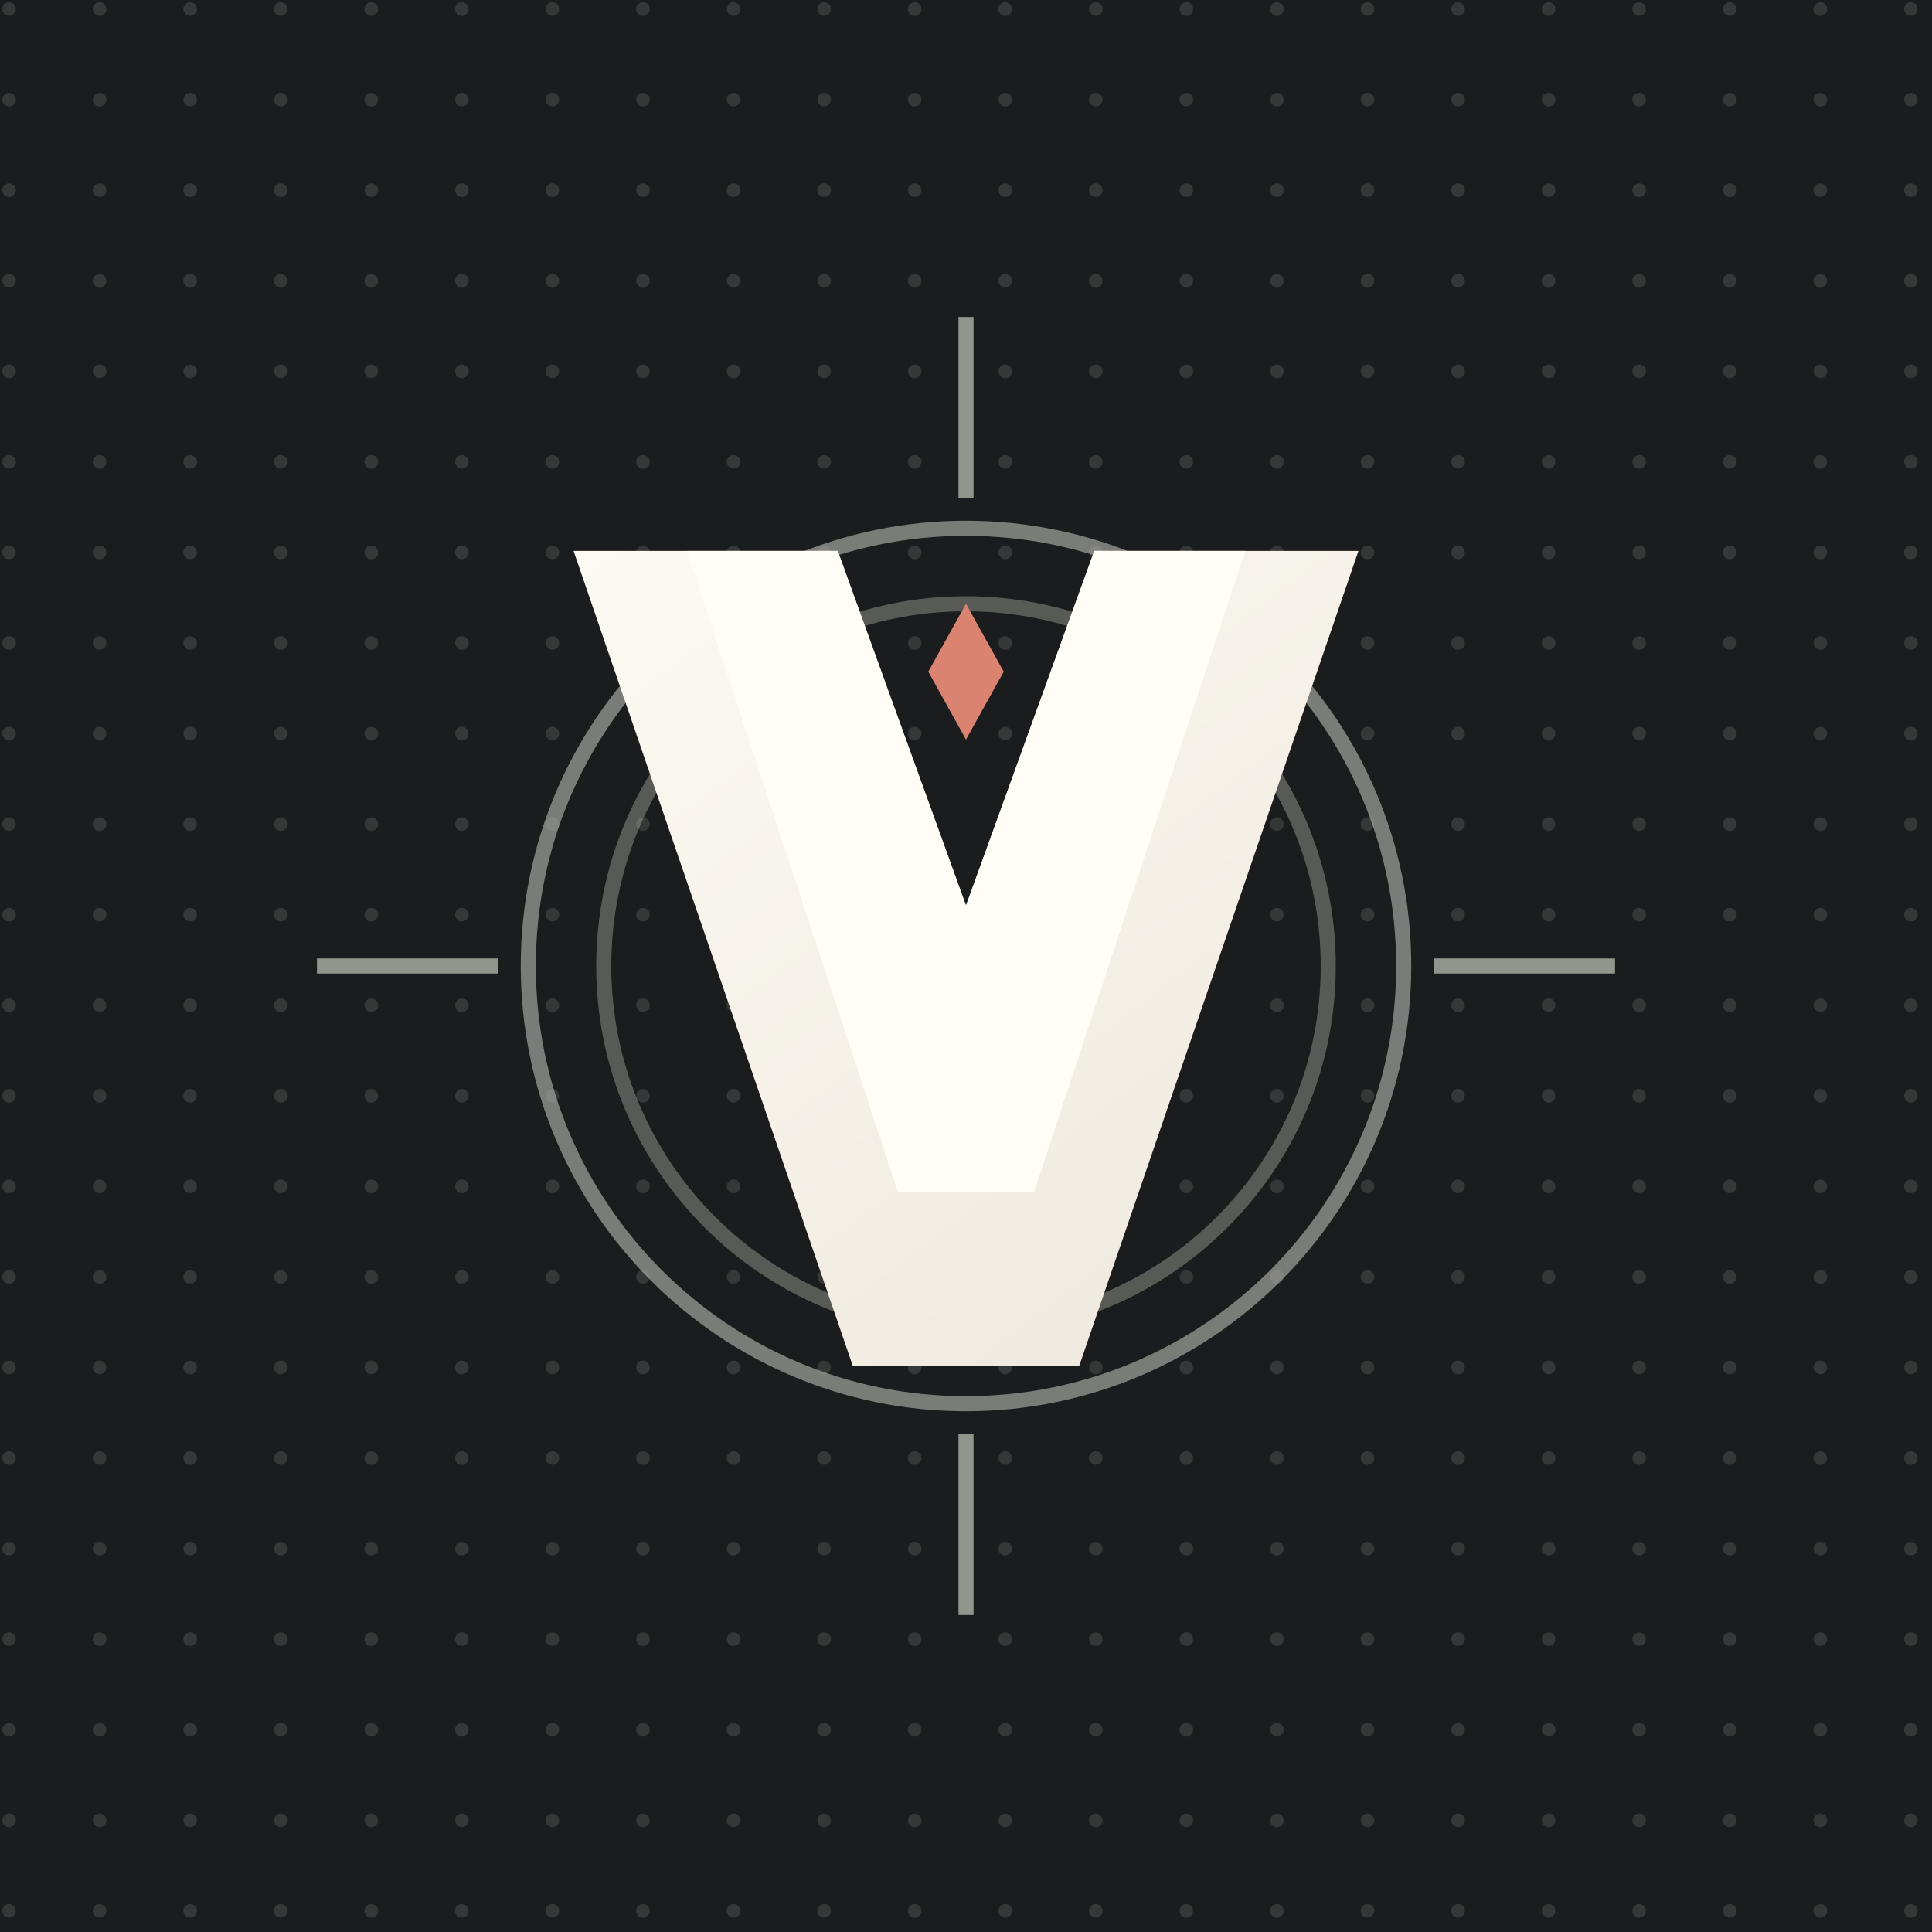
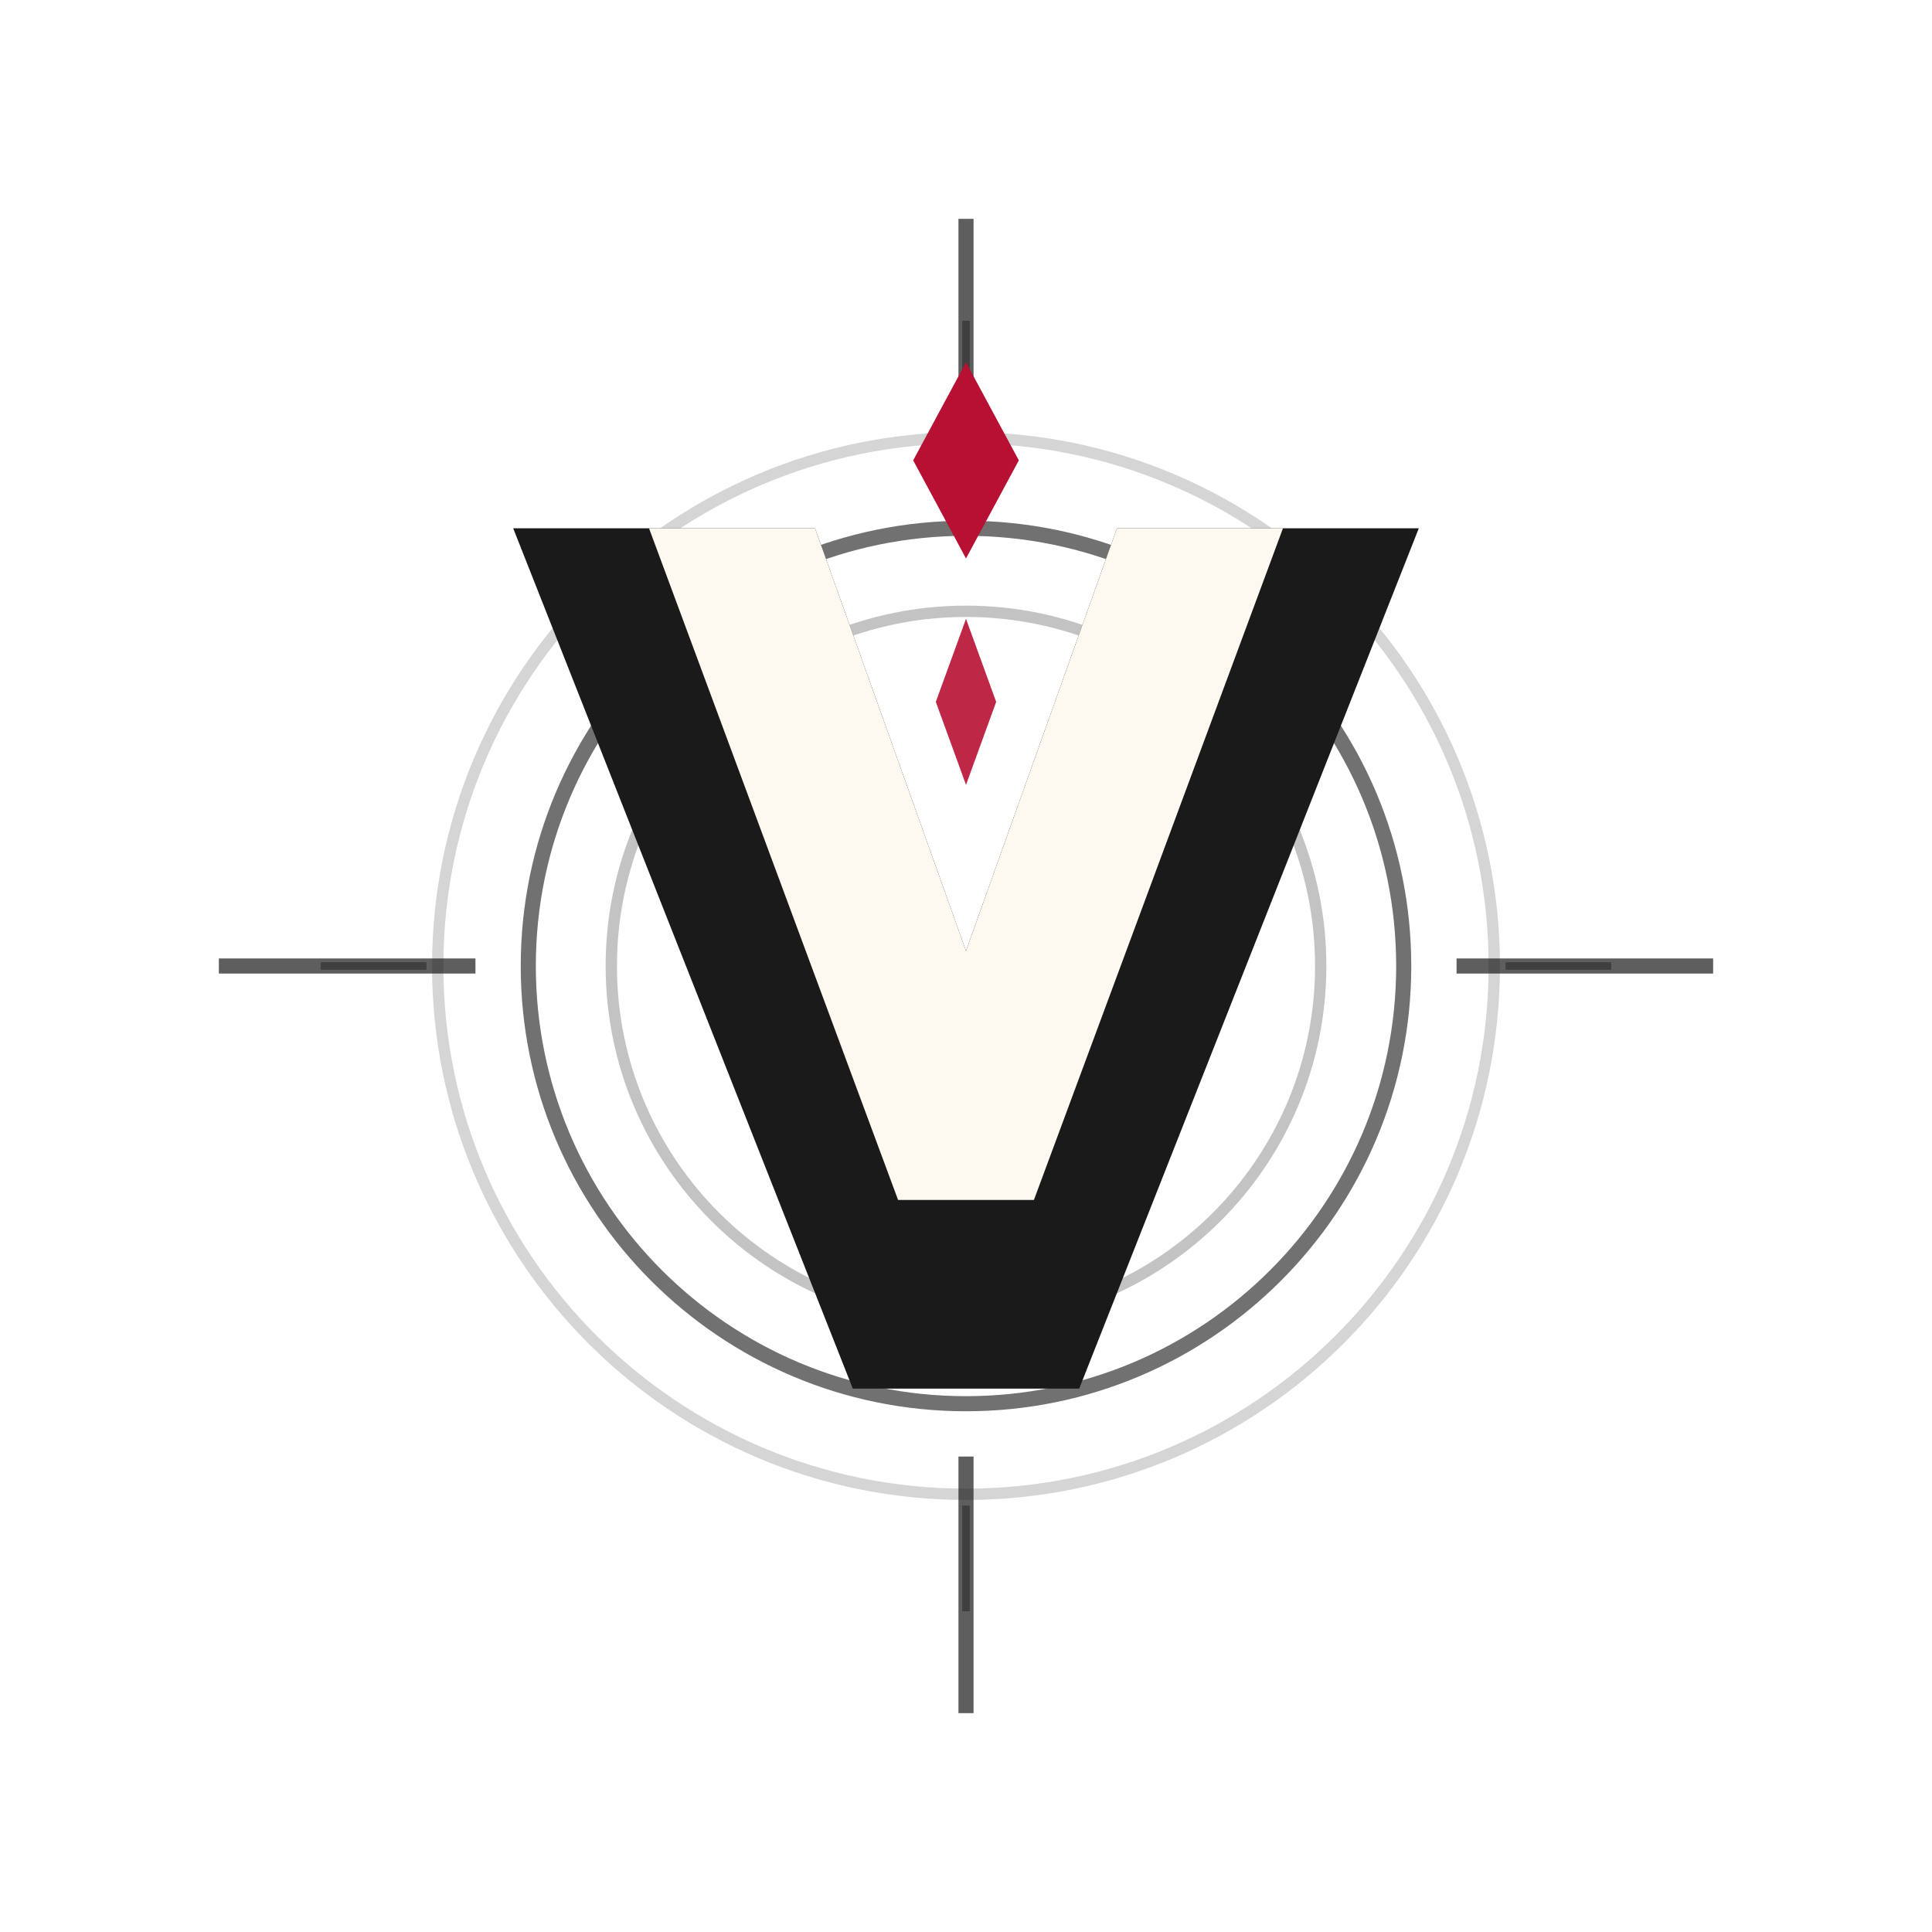
- <svg xmlns="http://www.w3.org/2000/svg" viewBox="0 0 256 256" fill="none">
-   <defs>
-     <pattern id="dots" width="12" height="12" patternUnits="userSpaceOnUse">
-       <circle cx="1.2" cy="1.2" r="0.9" fill="#7D817F" fill-opacity="0.28" />
-     </pattern>
-     <linearGradient id="paper" x1="68" y1="48" x2="191" y2="210" gradientUnits="userSpaceOnUse">
-       <stop stop-color="#FFFDF6" />
-       <stop offset="1" stop-color="#EAE4D8" />
-     </linearGradient>
-   </defs>
-   <rect width="256" height="256" fill="#1A1C1D" />
-   <rect width="256" height="256" fill="url(#dots)" />
-   <g stroke="#B4B6AE" stroke-linecap="square">
+ <svg xmlns="http://www.w3.org/2000/svg" viewBox="0 0 256 256" fill="none" role="img" aria-labelledby="title desc">
+   <g stroke="#1A1A1A" stroke-linecap="square">
+     <circle cx="128" cy="128" r="70" stroke-opacity="0.18" stroke-width="1.5" />
    <circle cx="128" cy="128" r="58" stroke-opacity="0.62" stroke-width="2" />
-     <circle cx="128" cy="128" r="48" stroke-opacity="0.4" stroke-width="2" />
-     <path d="M128 43V65M128 191V213M43 128H65M191 128H213" stroke-opacity="0.78" stroke-width="2" />
+     <circle cx="128" cy="128" r="47" stroke-opacity="0.26" stroke-width="1.5" />
+     <path d="M128 30V62M128 194V226M30 128H62M194 128H226" stroke-opacity="0.7" stroke-width="2" />
+     <path d="M128 43V56M128 200V213M43 128H56M200 128H213" stroke-opacity="0.45" />
  </g>
-   <path d="M128 80L133 89L128 98L123 89L128 80Z" fill="#D98370" />
-   <path d="M76 73H111L128 120L145 73H180L143 181H113L76 73Z" fill="url(#paper)" />
-   <path d="M91 73H111L128 120L145 73H165L137 158H119L91 73Z" fill="#FFFDF6" />
+   <path d="M128 48L135 61L128 74L121 61L128 48Z" fill="#B71032" />
+   <path d="M68 70H108L128 126L148 70H188L143 184H113L68 70Z" fill="#1A1A1A" />
+   <path d="M86 70H108L128 126L148 70H170L137 159H119L86 70Z" fill="#FEF9F0" />
+   <path d="M124 93L128 104L132 93L128 82L124 93Z" fill="#B71032" fill-opacity="0.9" />
</svg>
